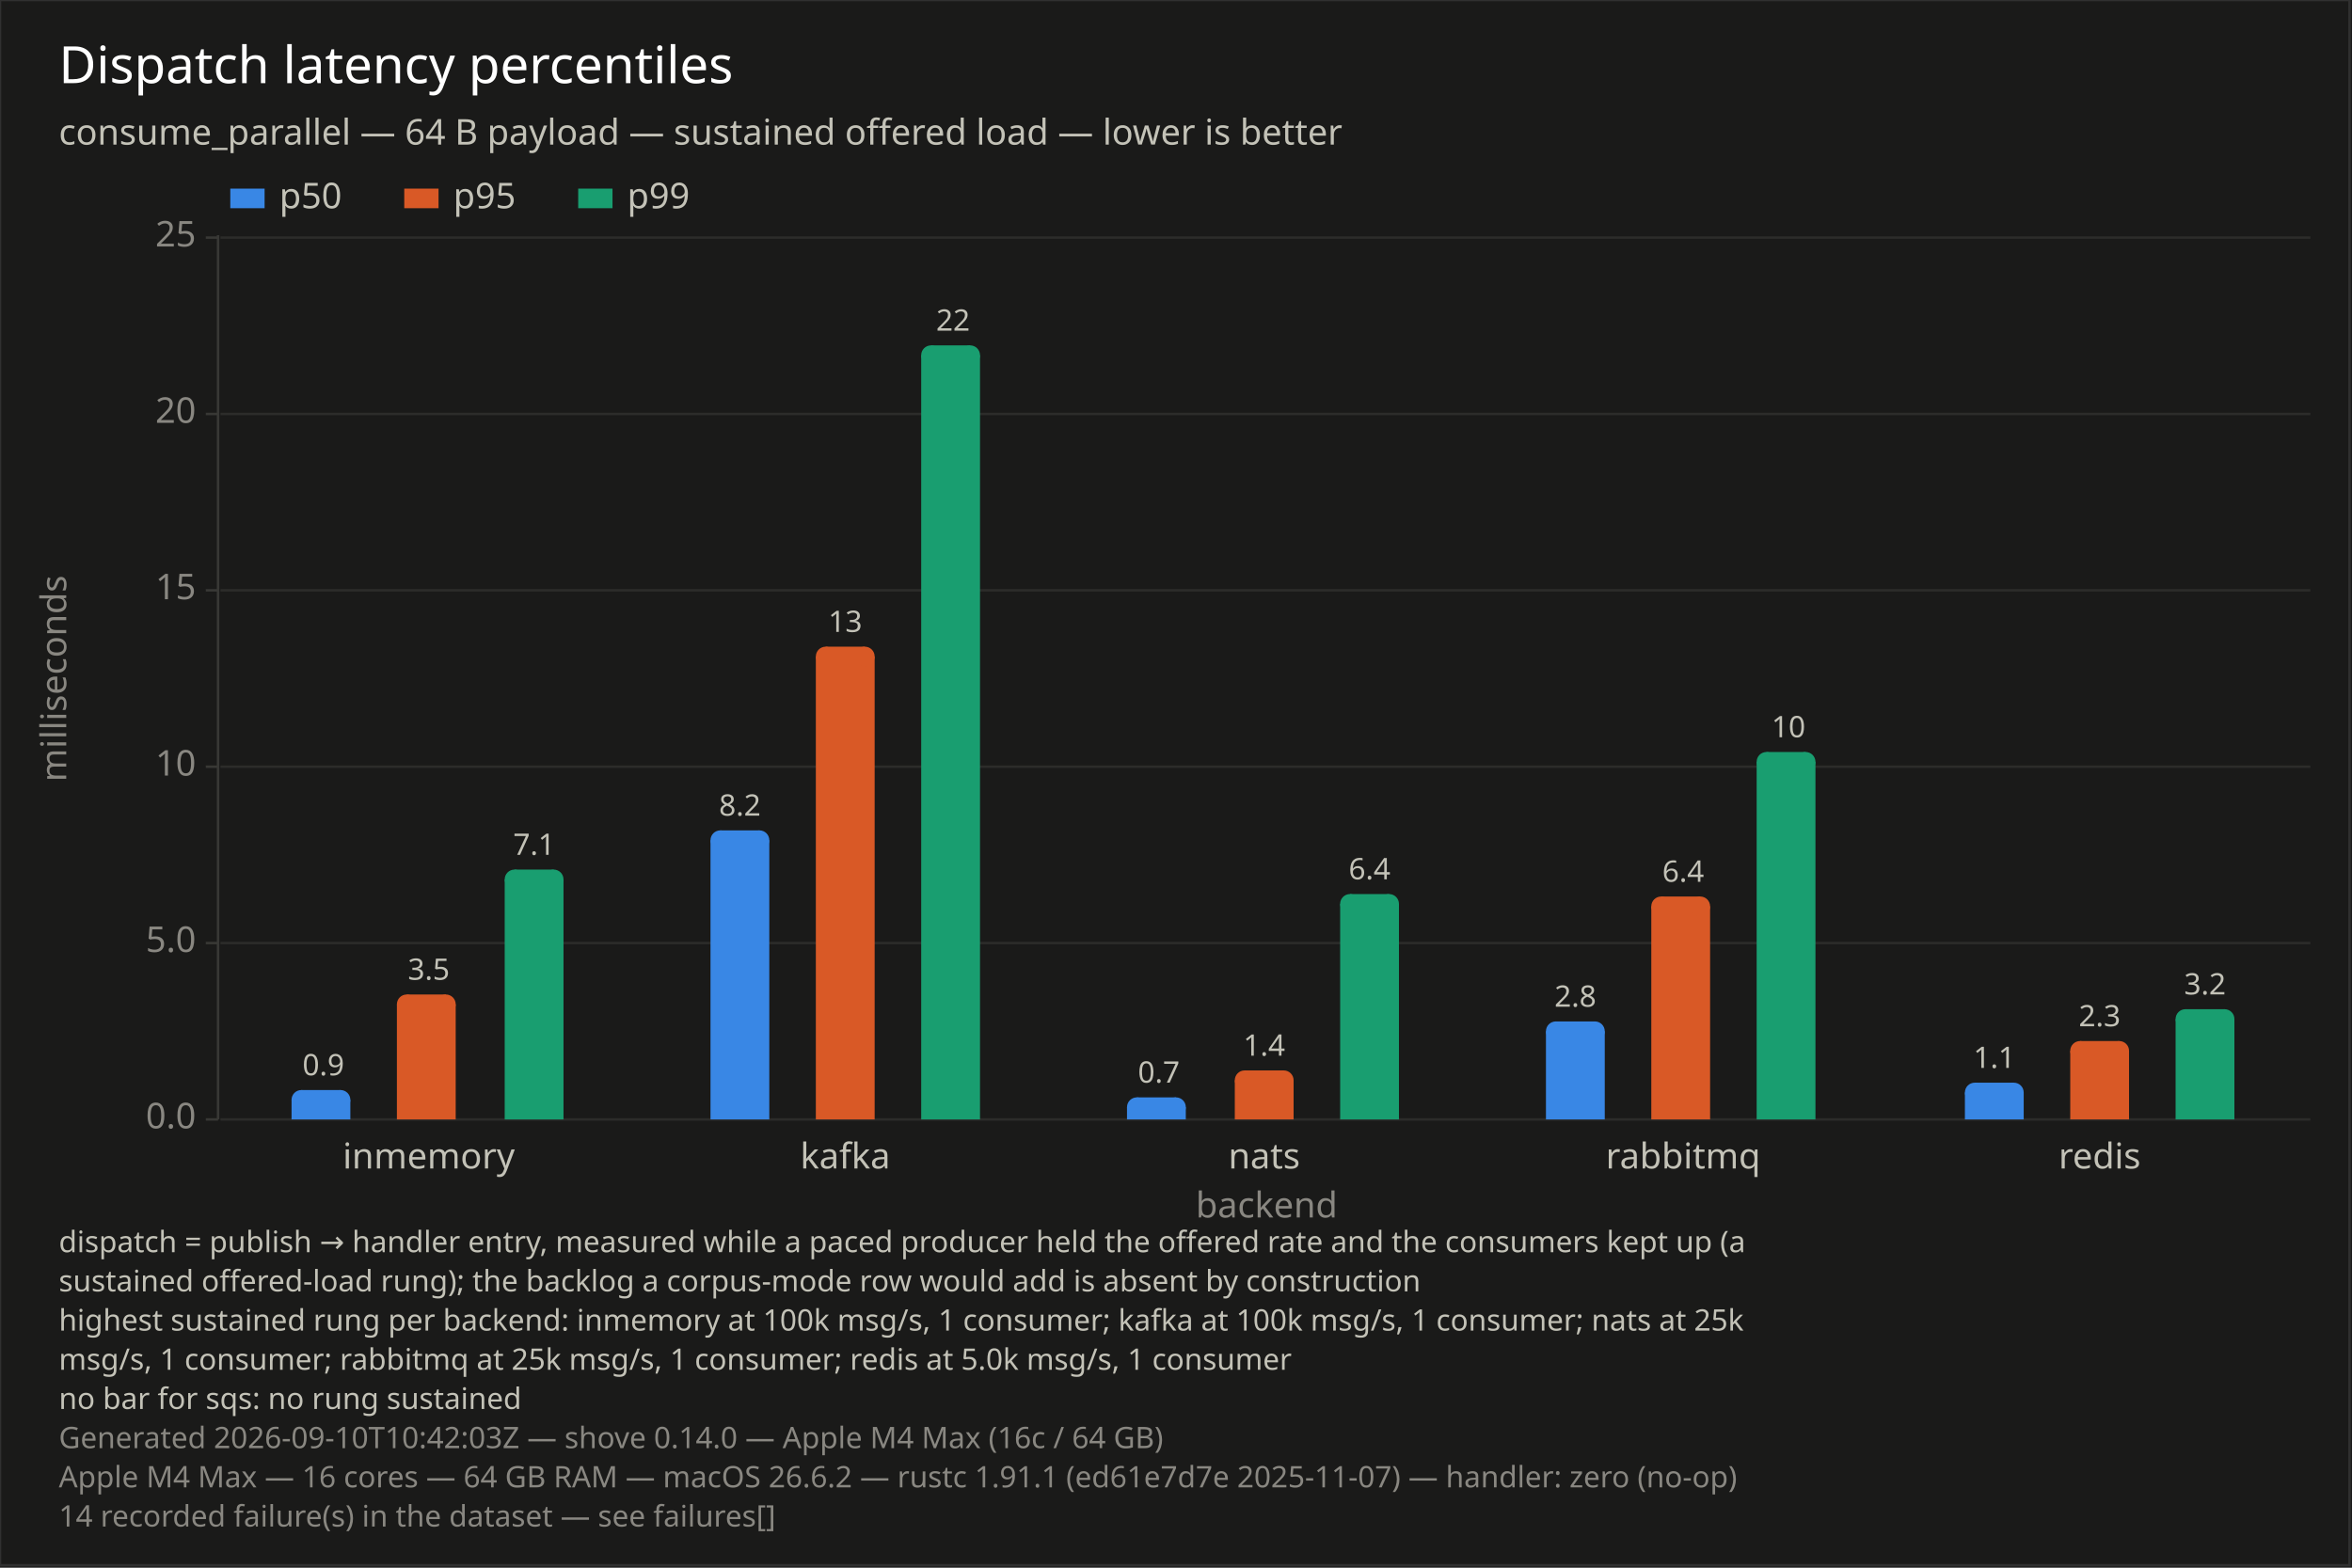
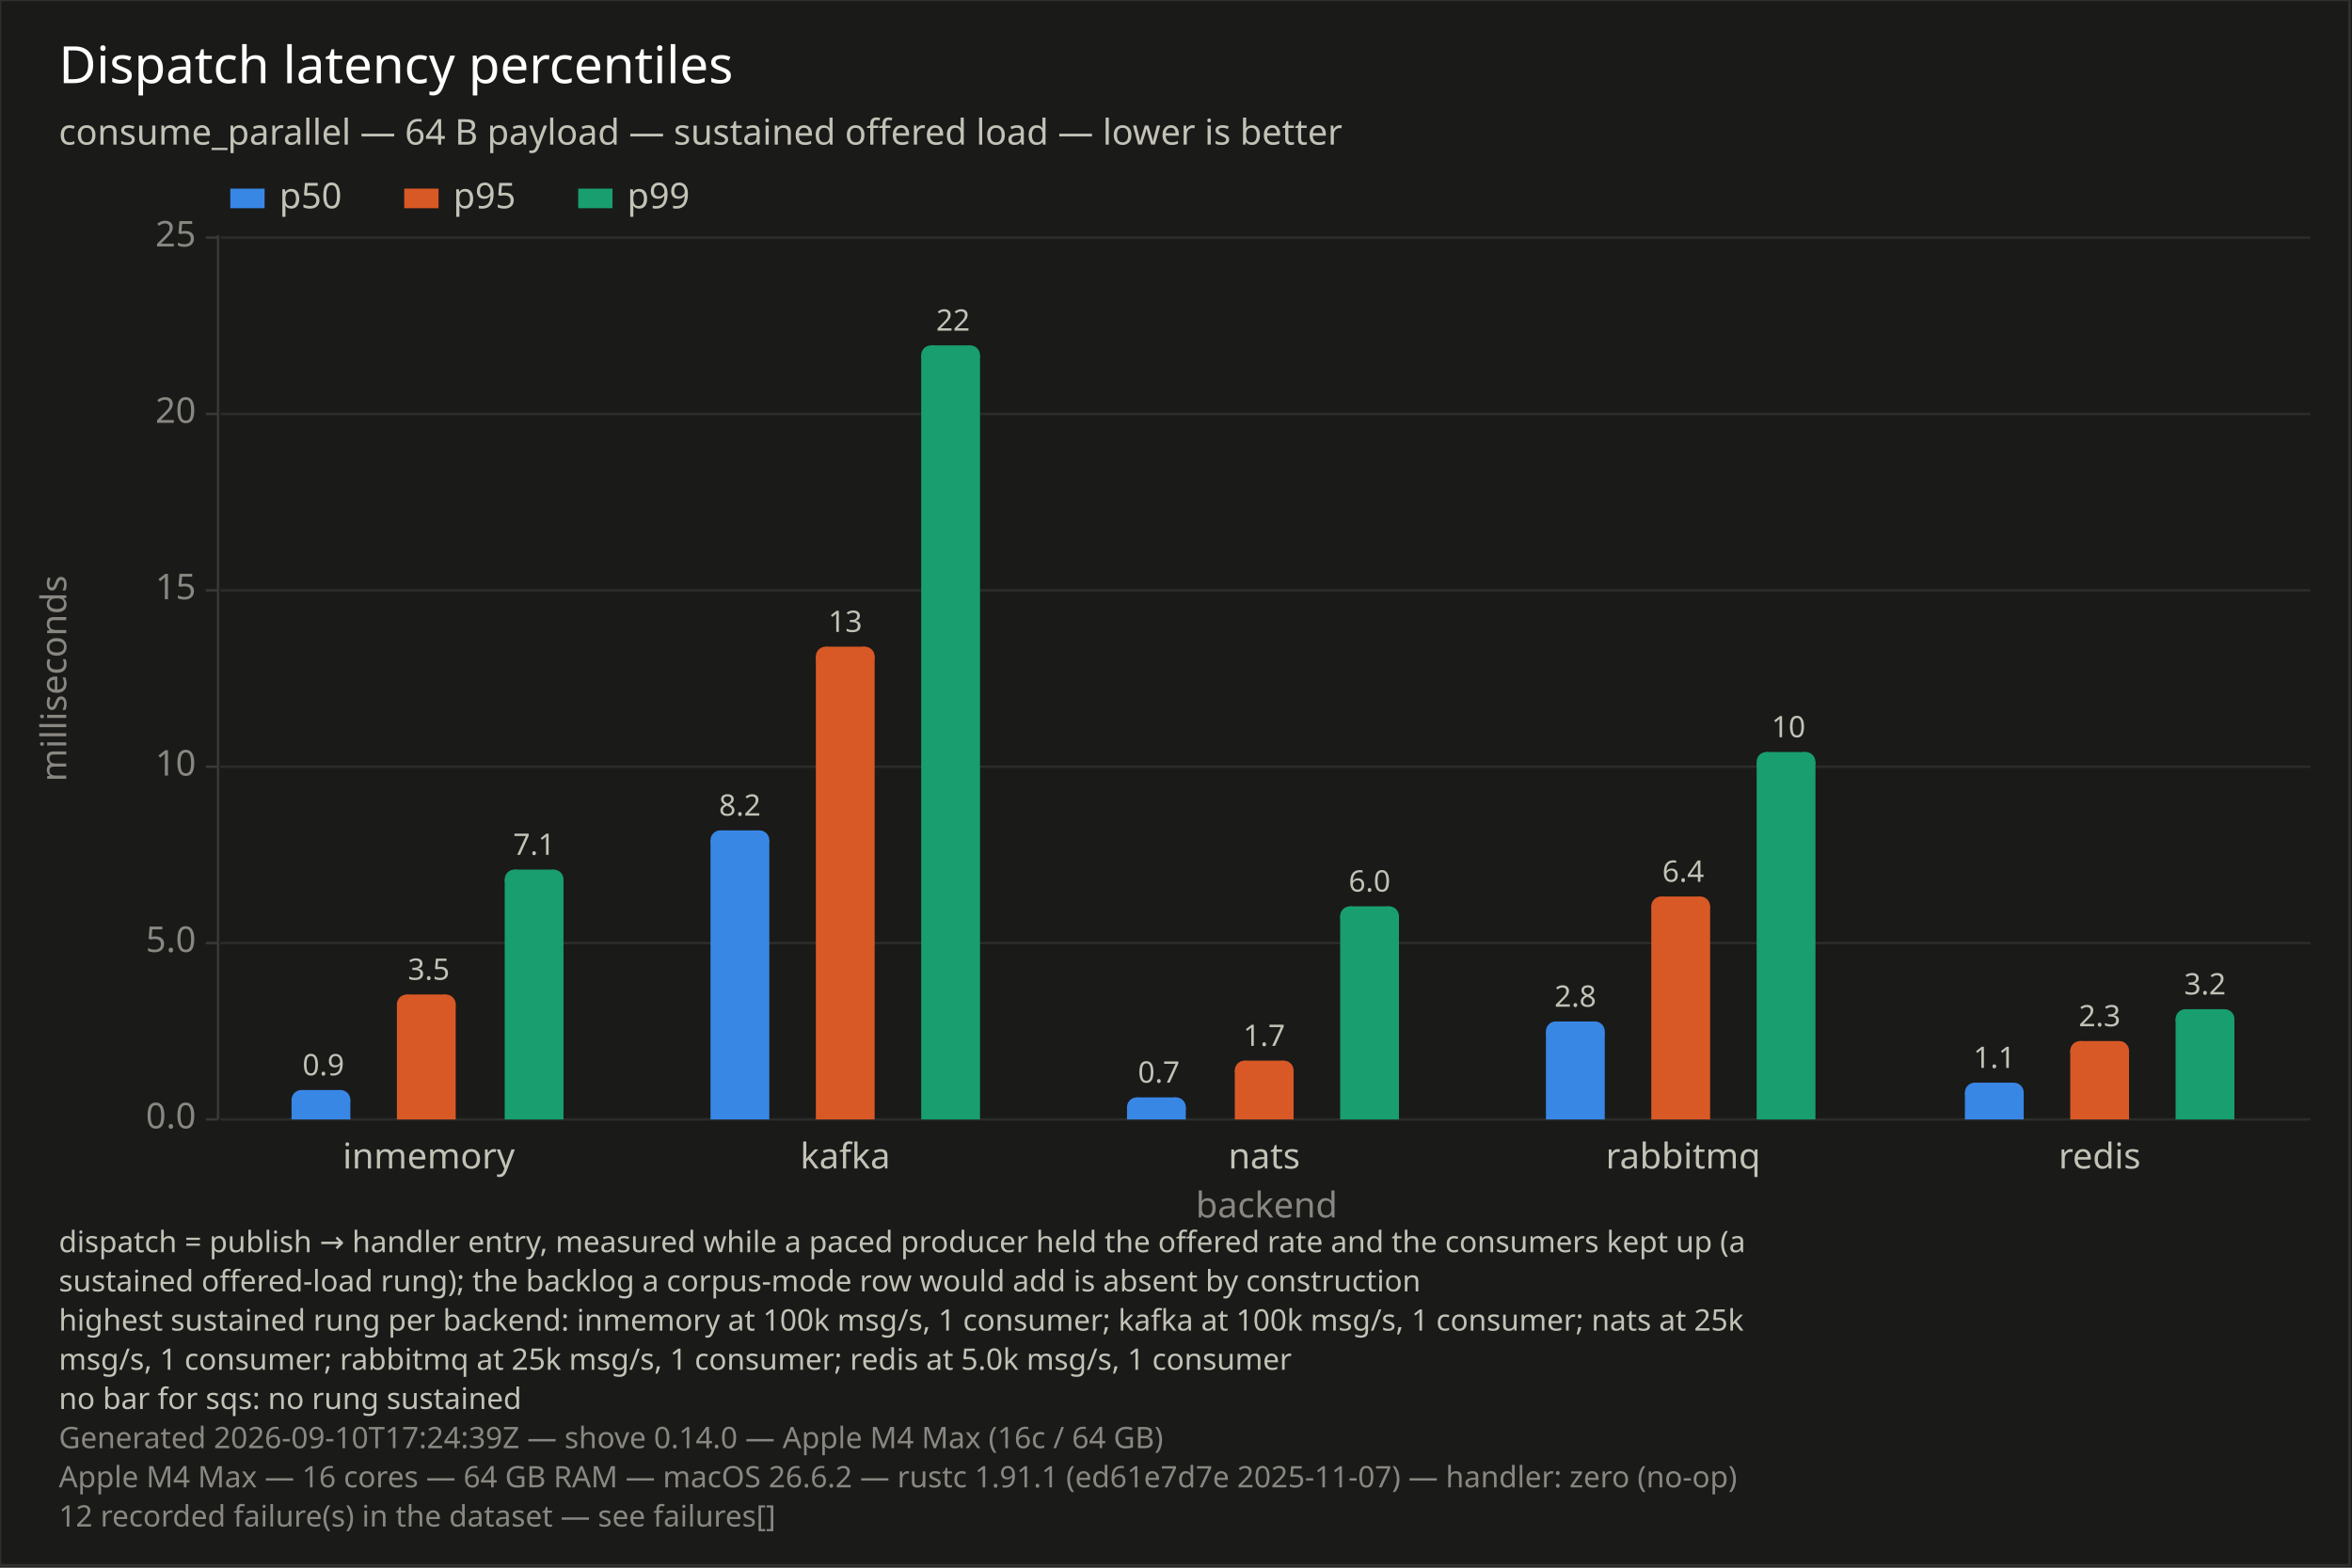
<svg xmlns="http://www.w3.org/2000/svg" width="960" height="640" viewBox="0 0 960 640">
  <rect x="0" y="0" width="960" height="640" opacity="1" fill="#1A1A19" stroke="none" />
  <rect x="0" y="0" width="959" height="639" opacity="0.1" fill="none" stroke="#FFFFFF" />
  <text x="24" y="18" dy="0.76em" text-anchor="start" font-family="sans-serif" font-size="20.968" opacity="1" fill="#FFFFFF">
Dispatch latency percentiles
</text>
  <text x="24" y="48" dy="0.76em" text-anchor="start" font-family="sans-serif" font-size="14.516" opacity="1" fill="#C3C2B7">
consume_parallel — 64 B payload — sustained offered load — lower is better
</text>
  <text x="24" y="502" dy="0.76em" text-anchor="start" font-family="sans-serif" font-size="12.097" opacity="1" fill="#C3C2B7">
dispatch = publish → handler entry, measured while a paced producer held the offered rate and the consumers kept up (a
</text>
  <text x="24" y="518" dy="0.76em" text-anchor="start" font-family="sans-serif" font-size="12.097" opacity="1" fill="#C3C2B7">
sustained offered-load rung); the backlog a corpus-mode row would add is absent by construction
</text>
  <text x="24" y="534" dy="0.76em" text-anchor="start" font-family="sans-serif" font-size="12.097" opacity="1" fill="#C3C2B7">
highest sustained rung per backend: inmemory at 100k msg/s, 1 consumer; kafka at 100k msg/s, 1 consumer; nats at 25k
</text>
  <text x="24" y="550" dy="0.76em" text-anchor="start" font-family="sans-serif" font-size="12.097" opacity="1" fill="#C3C2B7">
msg/s, 1 consumer; rabbitmq at 25k msg/s, 1 consumer; redis at 5.0k msg/s, 1 consumer
</text>
  <text x="24" y="566" dy="0.76em" text-anchor="start" font-family="sans-serif" font-size="12.097" opacity="1" fill="#C3C2B7">
no bar for sqs: no rung sustained
</text>
  <text x="24" y="582" dy="0.76em" text-anchor="start" font-family="sans-serif" font-size="12.097" opacity="1" fill="#898781">
- Generated 2026-09-10T10:42:03Z — shove 0.14.0 — Apple M4 Max (16c / 64 GB)
+ Generated 2026-09-10T17:24:39Z — shove 0.14.0 — Apple M4 Max (16c / 64 GB)
</text>
  <text x="24" y="598" dy="0.76em" text-anchor="start" font-family="sans-serif" font-size="12.097" opacity="1" fill="#898781">
Apple M4 Max — 16 cores — 64 GB RAM — macOS 26.6.2 — rustc 1.91.1 (ed61e7d7e 2025-11-07) — handler: zero (no-op)
</text>
  <text x="24" y="614" dy="0.76em" text-anchor="start" font-family="sans-serif" font-size="12.097" opacity="1" fill="#898781">
- 14 recorded failure(s) in the dataset — see failures[]
+ 12 recorded failure(s) in the dataset — see failures[]
</text>
  <text x="16" y="277" dy="0.76em" text-anchor="middle" font-family="sans-serif" font-size="14.516" opacity="1" fill="#898781" transform="rotate(270, 16, 277)">
milliseconds
</text>
  <line opacity="1" stroke="#2C2C2A" stroke-width="1" x1="90" y1="457" x2="943" y2="457" />
  <line opacity="1" stroke="#2C2C2A" stroke-width="1" x1="90" y1="385" x2="943" y2="385" />
  <line opacity="1" stroke="#2C2C2A" stroke-width="1" x1="90" y1="313" x2="943" y2="313" />
  <line opacity="1" stroke="#2C2C2A" stroke-width="1" x1="90" y1="241" x2="943" y2="241" />
  <line opacity="1" stroke="#2C2C2A" stroke-width="1" x1="90" y1="169" x2="943" y2="169" />
  <line opacity="1" stroke="#2C2C2A" stroke-width="1" x1="90" y1="97" x2="943" y2="97" />
  <polyline fill="none" opacity="1" stroke="#383835" stroke-width="1" points="89,96 89,457 " />
  <text x="80" y="457" dy="0.5ex" text-anchor="end" font-family="sans-serif" font-size="14.516" opacity="1" fill="#898781">
0.0
</text>
  <polyline fill="none" opacity="1" stroke="#383835" stroke-width="1" points="84,457 89,457 " />
  <text x="80" y="385" dy="0.5ex" text-anchor="end" font-family="sans-serif" font-size="14.516" opacity="1" fill="#898781">
5.0
</text>
  <polyline fill="none" opacity="1" stroke="#383835" stroke-width="1" points="84,385 89,385 " />
  <text x="80" y="313" dy="0.5ex" text-anchor="end" font-family="sans-serif" font-size="14.516" opacity="1" fill="#898781">
10
</text>
  <polyline fill="none" opacity="1" stroke="#383835" stroke-width="1" points="84,313 89,313 " />
  <text x="80" y="241" dy="0.5ex" text-anchor="end" font-family="sans-serif" font-size="14.516" opacity="1" fill="#898781">
15
</text>
  <polyline fill="none" opacity="1" stroke="#383835" stroke-width="1" points="84,241 89,241 " />
  <text x="80" y="169" dy="0.5ex" text-anchor="end" font-family="sans-serif" font-size="14.516" opacity="1" fill="#898781">
20
</text>
  <polyline fill="none" opacity="1" stroke="#383835" stroke-width="1" points="84,169 89,169 " />
  <text x="80" y="97" dy="0.5ex" text-anchor="end" font-family="sans-serif" font-size="14.516" opacity="1" fill="#898781">
25
</text>
  <polyline fill="none" opacity="1" stroke="#383835" stroke-width="1" points="84,97 89,97 " />
  <rect x="119" y="449" width="24" height="8" opacity="1" fill="#3987E5" stroke="none" />
  <rect x="123" y="445" width="16" height="5" opacity="1" fill="#3987E5" stroke="none" />
  <circle cx="123" cy="449" r="4" opacity="1" fill="#3987E5" stroke="none" stroke-width="0" />
  <circle cx="139" cy="449" r="4" opacity="1" fill="#3987E5" stroke="none" stroke-width="0" />
  <text x="132" y="442" dy="-0.5ex" text-anchor="middle" font-family="sans-serif" font-size="12.097" opacity="1" fill="#C3C2B7">
0.9
</text>
  <rect x="162" y="410" width="24" height="47" opacity="1" fill="#D95926" stroke="none" />
  <rect x="166" y="406" width="16" height="5" opacity="1" fill="#D95926" stroke="none" />
  <circle cx="166" cy="410" r="4" opacity="1" fill="#D95926" stroke="none" stroke-width="0" />
  <circle cx="182" cy="410" r="4" opacity="1" fill="#D95926" stroke="none" stroke-width="0" />
  <text x="175" y="403" dy="-0.5ex" text-anchor="middle" font-family="sans-serif" font-size="12.097" opacity="1" fill="#C3C2B7">
3.5
</text>
  <rect x="206" y="359" width="24" height="98" opacity="1" fill="#199E70" stroke="none" />
  <rect x="210" y="355" width="16" height="5" opacity="1" fill="#199E70" stroke="none" />
  <circle cx="210" cy="359" r="4" opacity="1" fill="#199E70" stroke="none" stroke-width="0" />
  <circle cx="226" cy="359" r="4" opacity="1" fill="#199E70" stroke="none" stroke-width="0" />
  <text x="218" y="352" dy="-0.5ex" text-anchor="middle" font-family="sans-serif" font-size="12.097" opacity="1" fill="#C3C2B7">
7.1
</text>
  <rect x="290" y="343" width="24" height="114" opacity="1" fill="#3987E5" stroke="none" />
  <rect x="294" y="339" width="16" height="5" opacity="1" fill="#3987E5" stroke="none" />
  <circle cx="294" cy="343" r="4" opacity="1" fill="#3987E5" stroke="none" stroke-width="0" />
  <circle cx="310" cy="343" r="4" opacity="1" fill="#3987E5" stroke="none" stroke-width="0" />
  <text x="302" y="336" dy="-0.5ex" text-anchor="middle" font-family="sans-serif" font-size="12.097" opacity="1" fill="#C3C2B7">
8.2
</text>
  <rect x="333" y="268" width="24" height="189" opacity="1" fill="#D95926" stroke="none" />
  <rect x="337" y="264" width="16" height="5" opacity="1" fill="#D95926" stroke="none" />
  <circle cx="337" cy="268" r="4" opacity="1" fill="#D95926" stroke="none" stroke-width="0" />
  <circle cx="353" cy="268" r="4" opacity="1" fill="#D95926" stroke="none" stroke-width="0" />
  <text x="345" y="261" dy="-0.5ex" text-anchor="middle" font-family="sans-serif" font-size="12.097" opacity="1" fill="#C3C2B7">
13
</text>
  <rect x="376" y="145" width="24" height="312" opacity="1" fill="#199E70" stroke="none" />
  <rect x="380" y="141" width="16" height="5" opacity="1" fill="#199E70" stroke="none" />
  <circle cx="380" cy="145" r="4" opacity="1" fill="#199E70" stroke="none" stroke-width="0" />
  <circle cx="396" cy="145" r="4" opacity="1" fill="#199E70" stroke="none" stroke-width="0" />
  <text x="389" y="138" dy="-0.5ex" text-anchor="middle" font-family="sans-serif" font-size="12.097" opacity="1" fill="#C3C2B7">
22
</text>
  <rect x="460" y="452" width="24" height="5" opacity="1" fill="#3987E5" stroke="none" />
  <rect x="464" y="448" width="16" height="5" opacity="1" fill="#3987E5" stroke="none" />
  <circle cx="464" cy="452" r="4" opacity="1" fill="#3987E5" stroke="none" stroke-width="0" />
  <circle cx="480" cy="452" r="4" opacity="1" fill="#3987E5" stroke="none" stroke-width="0" />
  <text x="473" y="445" dy="-0.5ex" text-anchor="middle" font-family="sans-serif" font-size="12.097" opacity="1" fill="#C3C2B7">
0.7
</text>
-   <rect x="504" y="441" width="24" height="16" opacity="1" fill="#D95926" stroke="none" />
-   <rect x="508" y="437" width="16" height="5" opacity="1" fill="#D95926" stroke="none" />
-   <circle cx="508" cy="441" r="4" opacity="1" fill="#D95926" stroke="none" stroke-width="0" />
-   <circle cx="524" cy="441" r="4" opacity="1" fill="#D95926" stroke="none" stroke-width="0" />
-   <text x="516" y="434" dy="-0.5ex" text-anchor="middle" font-family="sans-serif" font-size="12.097" opacity="1" fill="#C3C2B7">
- 1.4
- </text>
-   <rect x="547" y="369" width="24" height="88" opacity="1" fill="#199E70" stroke="none" />
-   <rect x="551" y="365" width="16" height="5" opacity="1" fill="#199E70" stroke="none" />
-   <circle cx="551" cy="369" r="4" opacity="1" fill="#199E70" stroke="none" stroke-width="0" />
-   <circle cx="567" cy="369" r="4" opacity="1" fill="#199E70" stroke="none" stroke-width="0" />
-   <text x="559" y="362" dy="-0.5ex" text-anchor="middle" font-family="sans-serif" font-size="12.097" opacity="1" fill="#C3C2B7">
- 6.4
+   <rect x="504" y="437" width="24" height="20" opacity="1" fill="#D95926" stroke="none" />
+   <rect x="508" y="433" width="16" height="5" opacity="1" fill="#D95926" stroke="none" />
+   <circle cx="508" cy="437" r="4" opacity="1" fill="#D95926" stroke="none" stroke-width="0" />
+   <circle cx="524" cy="437" r="4" opacity="1" fill="#D95926" stroke="none" stroke-width="0" />
+   <text x="516" y="430" dy="-0.5ex" text-anchor="middle" font-family="sans-serif" font-size="12.097" opacity="1" fill="#C3C2B7">
+ 1.7
+ </text>
+   <rect x="547" y="374" width="24" height="83" opacity="1" fill="#199E70" stroke="none" />
+   <rect x="551" y="370" width="16" height="5" opacity="1" fill="#199E70" stroke="none" />
+   <circle cx="551" cy="374" r="4" opacity="1" fill="#199E70" stroke="none" stroke-width="0" />
+   <circle cx="567" cy="374" r="4" opacity="1" fill="#199E70" stroke="none" stroke-width="0" />
+   <text x="559" y="367" dy="-0.5ex" text-anchor="middle" font-family="sans-serif" font-size="12.097" opacity="1" fill="#C3C2B7">
+ 6.0
</text>
  <rect x="631" y="421" width="24" height="36" opacity="1" fill="#3987E5" stroke="none" />
  <rect x="635" y="417" width="16" height="5" opacity="1" fill="#3987E5" stroke="none" />
  <circle cx="635" cy="421" r="4" opacity="1" fill="#3987E5" stroke="none" stroke-width="0" />
  <circle cx="651" cy="421" r="4" opacity="1" fill="#3987E5" stroke="none" stroke-width="0" />
  <text x="643" y="414" dy="-0.5ex" text-anchor="middle" font-family="sans-serif" font-size="12.097" opacity="1" fill="#C3C2B7">
2.8
</text>
  <rect x="674" y="370" width="24" height="87" opacity="1" fill="#D95926" stroke="none" />
  <rect x="678" y="366" width="16" height="5" opacity="1" fill="#D95926" stroke="none" />
  <circle cx="678" cy="370" r="4" opacity="1" fill="#D95926" stroke="none" stroke-width="0" />
  <circle cx="694" cy="370" r="4" opacity="1" fill="#D95926" stroke="none" stroke-width="0" />
  <text x="687" y="363" dy="-0.5ex" text-anchor="middle" font-family="sans-serif" font-size="12.097" opacity="1" fill="#C3C2B7">
6.4
</text>
  <rect x="717" y="311" width="24" height="146" opacity="1" fill="#199E70" stroke="none" />
  <rect x="721" y="307" width="16" height="5" opacity="1" fill="#199E70" stroke="none" />
  <circle cx="721" cy="311" r="4" opacity="1" fill="#199E70" stroke="none" stroke-width="0" />
  <circle cx="737" cy="311" r="4" opacity="1" fill="#199E70" stroke="none" stroke-width="0" />
  <text x="730" y="304" dy="-0.5ex" text-anchor="middle" font-family="sans-serif" font-size="12.097" opacity="1" fill="#C3C2B7">
10
</text>
  <rect x="802" y="446" width="24" height="11" opacity="1" fill="#3987E5" stroke="none" />
  <rect x="806" y="442" width="16" height="5" opacity="1" fill="#3987E5" stroke="none" />
  <circle cx="806" cy="446" r="4" opacity="1" fill="#3987E5" stroke="none" stroke-width="0" />
  <circle cx="822" cy="446" r="4" opacity="1" fill="#3987E5" stroke="none" stroke-width="0" />
  <text x="814" y="439" dy="-0.5ex" text-anchor="middle" font-family="sans-serif" font-size="12.097" opacity="1" fill="#C3C2B7">
1.1
</text>
  <rect x="845" y="429" width="24" height="28" opacity="1" fill="#D95926" stroke="none" />
  <rect x="849" y="425" width="16" height="5" opacity="1" fill="#D95926" stroke="none" />
  <circle cx="849" cy="429" r="4" opacity="1" fill="#D95926" stroke="none" stroke-width="0" />
  <circle cx="865" cy="429" r="4" opacity="1" fill="#D95926" stroke="none" stroke-width="0" />
  <text x="857" y="422" dy="-0.5ex" text-anchor="middle" font-family="sans-serif" font-size="12.097" opacity="1" fill="#C3C2B7">
2.3
</text>
  <rect x="888" y="416" width="24" height="41" opacity="1" fill="#199E70" stroke="none" />
  <rect x="892" y="412" width="16" height="5" opacity="1" fill="#199E70" stroke="none" />
  <circle cx="892" cy="416" r="4" opacity="1" fill="#199E70" stroke="none" stroke-width="0" />
  <circle cx="908" cy="416" r="4" opacity="1" fill="#199E70" stroke="none" stroke-width="0" />
  <text x="900" y="409" dy="-0.5ex" text-anchor="middle" font-family="sans-serif" font-size="12.097" opacity="1" fill="#C3C2B7">
3.2
</text>
  <text x="175" y="466" dy="0.76em" text-anchor="middle" font-family="sans-serif" font-size="14.516" opacity="1" fill="#C3C2B7">
inmemory
</text>
  <text x="345" y="466" dy="0.76em" text-anchor="middle" font-family="sans-serif" font-size="14.516" opacity="1" fill="#C3C2B7">
kafka
</text>
  <text x="516" y="466" dy="0.76em" text-anchor="middle" font-family="sans-serif" font-size="14.516" opacity="1" fill="#C3C2B7">
nats
</text>
  <text x="687" y="466" dy="0.76em" text-anchor="middle" font-family="sans-serif" font-size="14.516" opacity="1" fill="#C3C2B7">
rabbitmq
</text>
  <text x="857" y="466" dy="0.76em" text-anchor="middle" font-family="sans-serif" font-size="14.516" opacity="1" fill="#C3C2B7">
redis
</text>
  <text x="517" y="486" dy="0.76em" text-anchor="middle" font-family="sans-serif" font-size="14.516" opacity="1" fill="#898781">
backend
</text>
  <rect x="94" y="77" width="14" height="8" opacity="1" fill="#3987E5" stroke="none" />
  <text x="114" y="74" dy="0.76em" text-anchor="start" font-family="sans-serif" font-size="14.516" opacity="1" fill="#C3C2B7">
p50
</text>
  <rect x="165" y="77" width="14" height="8" opacity="1" fill="#D95926" stroke="none" />
  <text x="185" y="74" dy="0.76em" text-anchor="start" font-family="sans-serif" font-size="14.516" opacity="1" fill="#C3C2B7">
p95
</text>
  <rect x="236" y="77" width="14" height="8" opacity="1" fill="#199E70" stroke="none" />
  <text x="256" y="74" dy="0.76em" text-anchor="start" font-family="sans-serif" font-size="14.516" opacity="1" fill="#C3C2B7">
p99
</text>
</svg>
